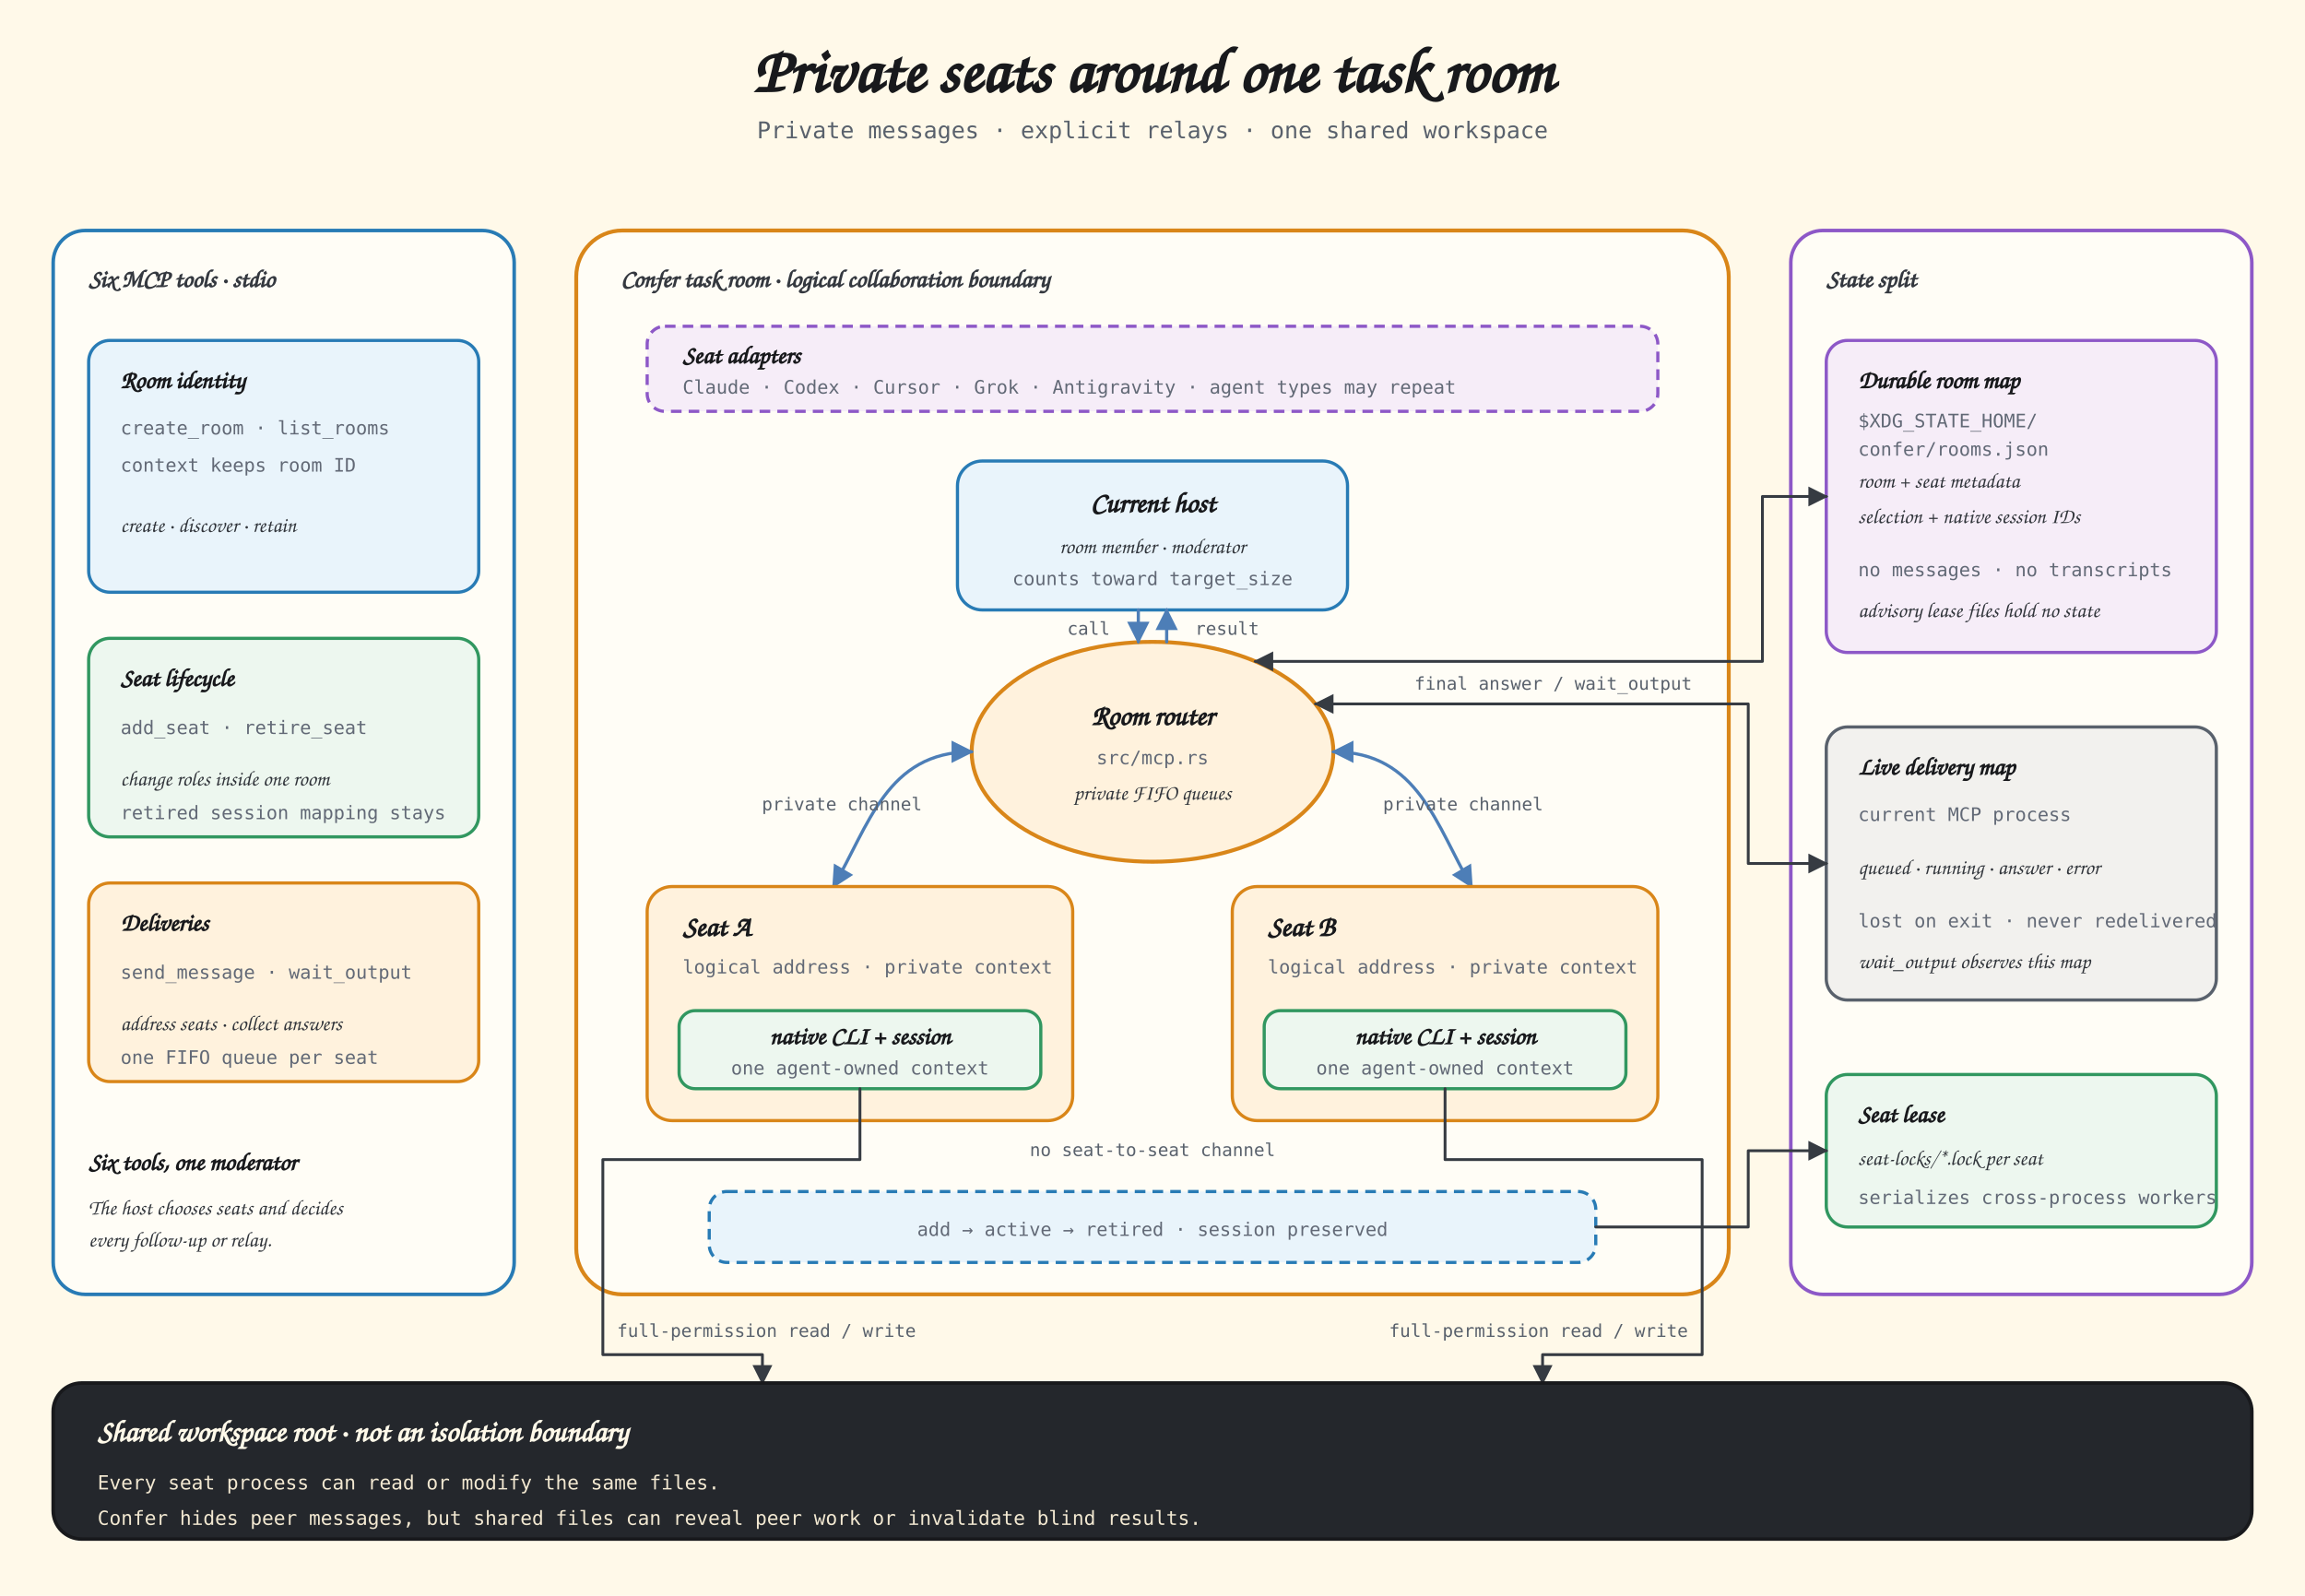
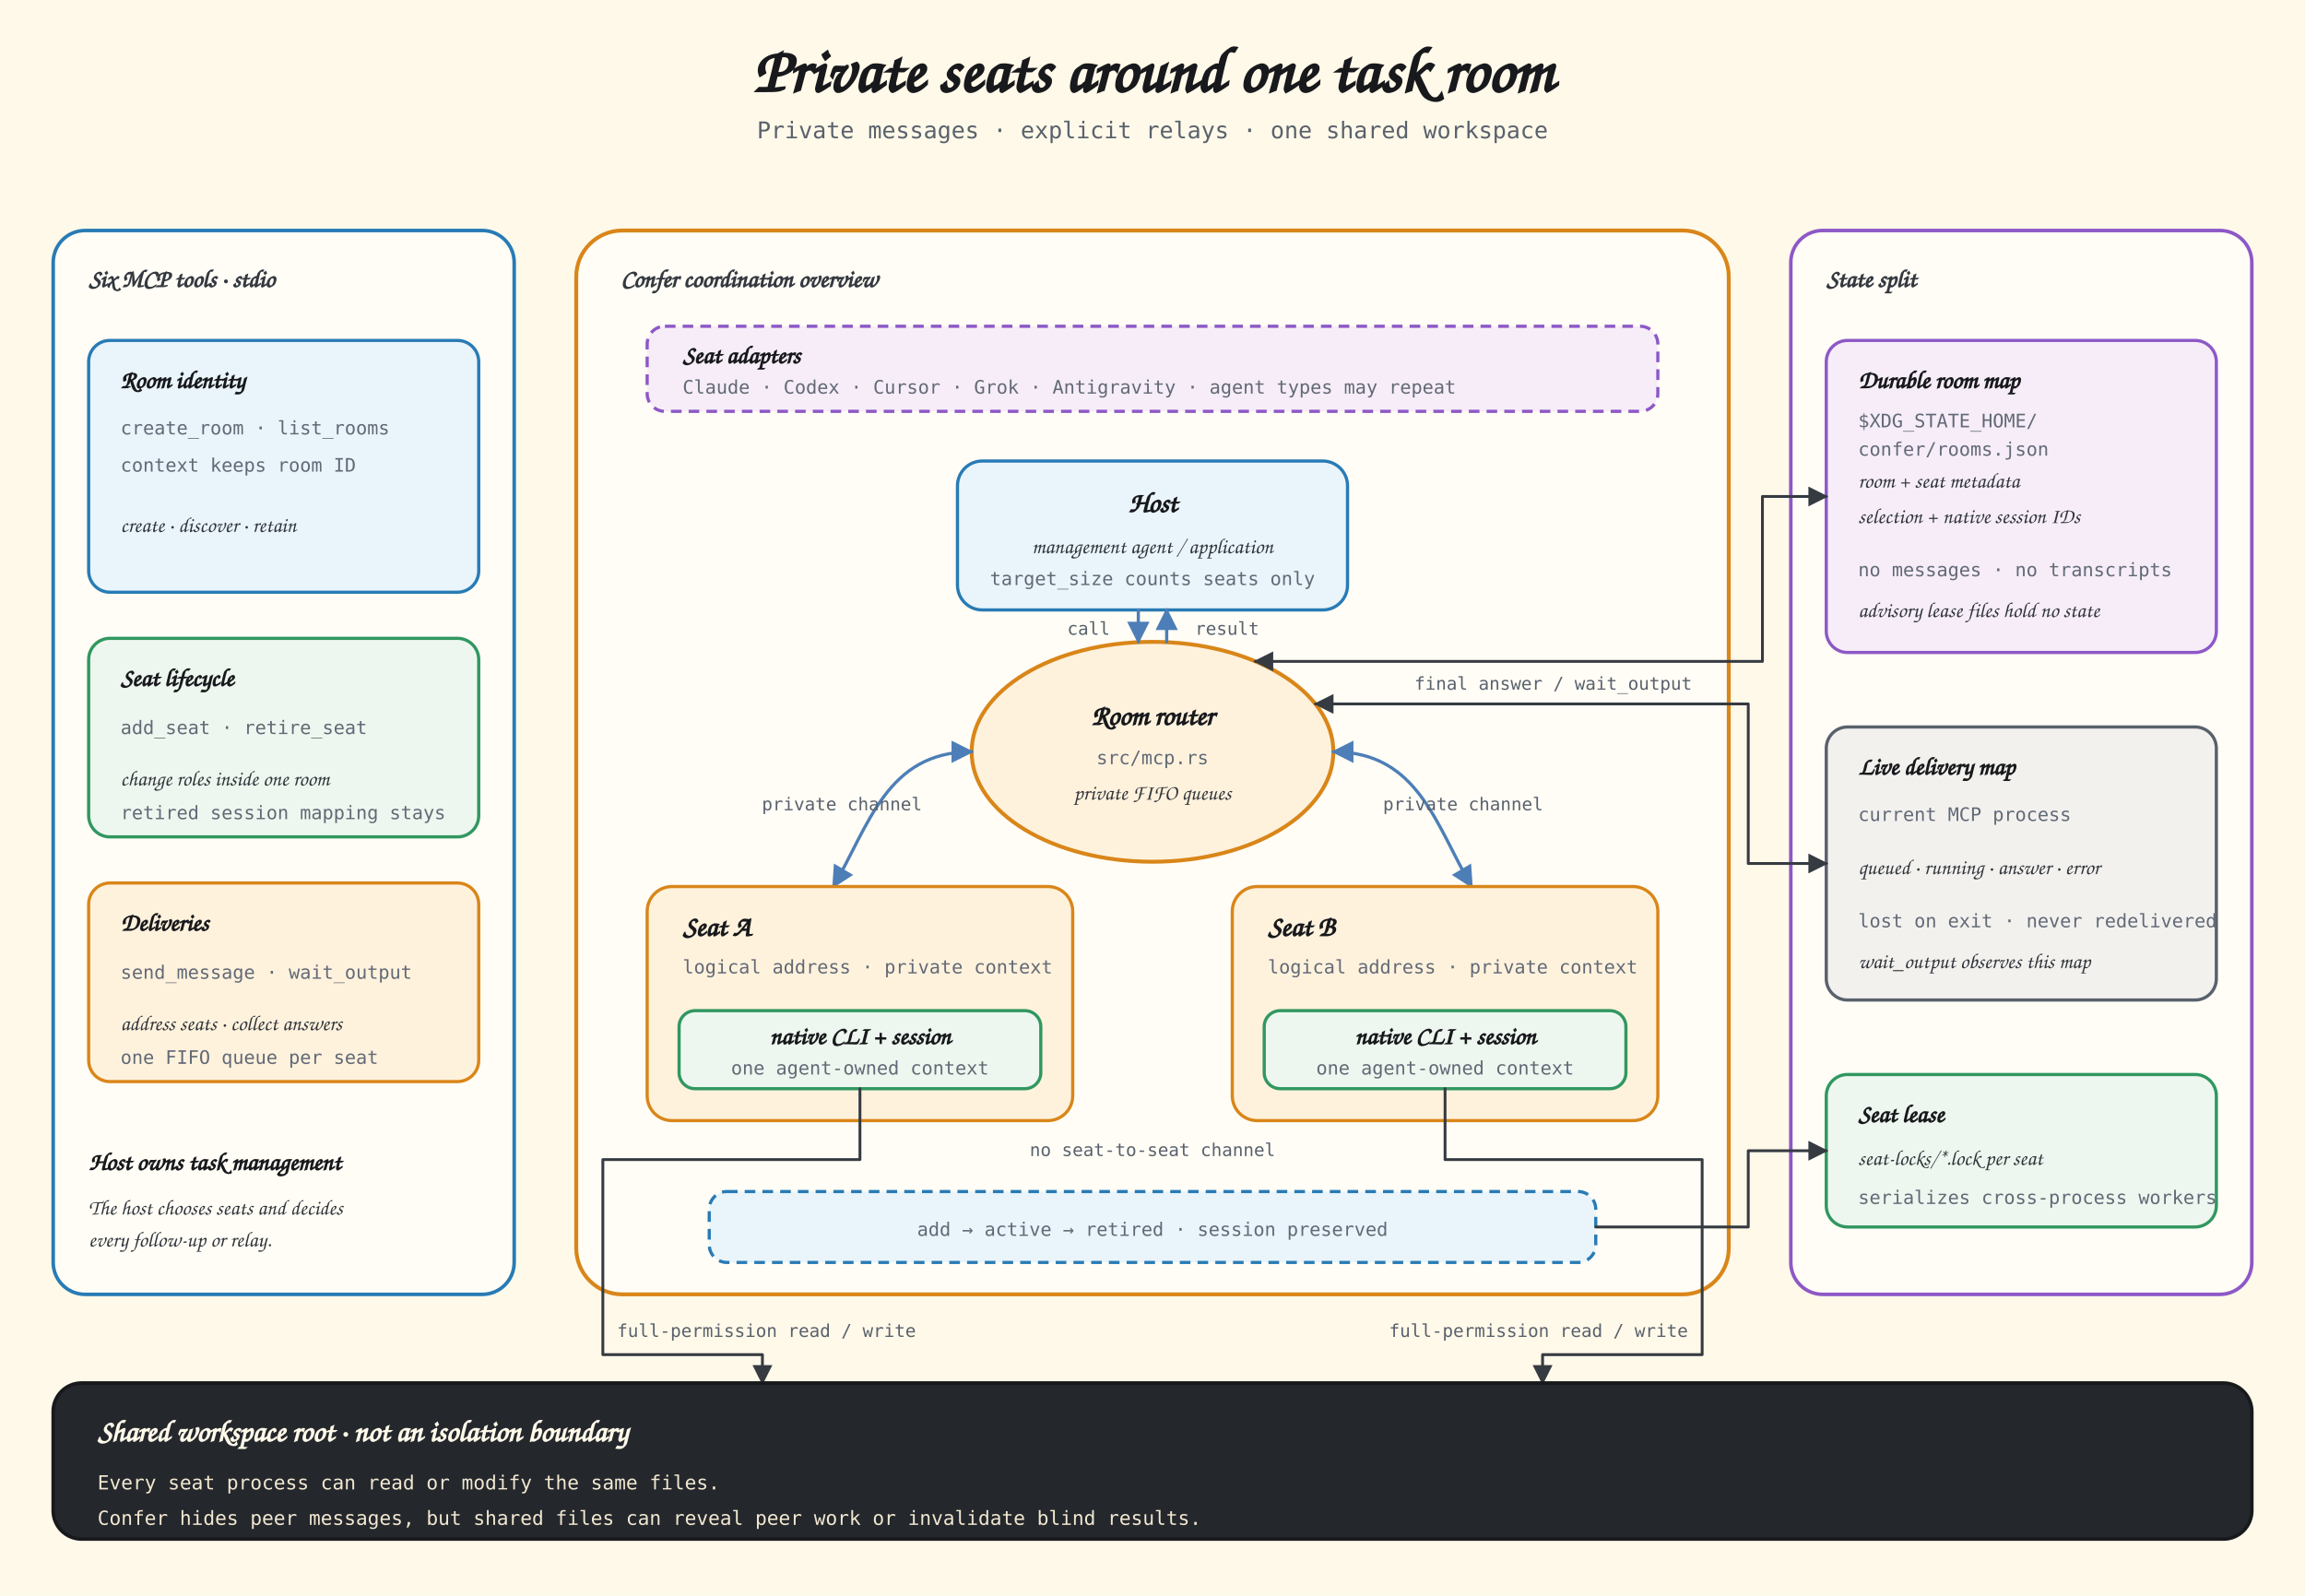
<svg xmlns="http://www.w3.org/2000/svg" data-blueprint-diagram="true" viewBox="0 0 1300 900" role="img" aria-labelledby="title desc" font-family="Comic Sans MS, Chalkboard SE, Bradley Hand, Segoe Print, cursive" text-rendering="geometricPrecision">
  <defs>
    <marker id="arrow" viewBox="0 0 10 10" refX="9" refY="5" markerWidth="7" markerHeight="7" orient="auto-start-reverse">
      <path d="M0 0 L10 5 L0 10 z" fill="#363b42" />
    </marker>
    <marker id="arrowBlue" viewBox="0 0 10 10" refX="9" refY="5" markerWidth="7" markerHeight="7" orient="auto-start-reverse">
      <path d="M0 0 L10 5 L0 10 z" fill="#4d7eb7" />
    </marker>
    <style>
      .title { font-size: 36px; font-weight: 700; fill: #18191c; letter-spacing: 0.2px; }
      .subtitle { font-size: 13px; fill: #59616c; font-family: ui-monospace, SFMono-Regular, Menlo, monospace; }
      .group { font-size: 14px; font-weight: 700; fill: #34383f; }
      .heading { font-size: 16px; font-weight: 700; fill: #18191c; }
      .headingSmall { font-size: 14px; font-weight: 700; fill: #18191c; }
      .body { font-size: 12px; fill: #30343a; }
      .mono { font-size: 10.5px; fill: #626976; font-family: ui-monospace, SFMono-Regular, Menlo, monospace; }
      .label { font-size: 10px; fill: #59616c; font-family: ui-monospace, SFMono-Regular, Menlo, monospace; }
      .whiteHeading { font-size: 17px; font-weight: 700; fill: #fff9e9; }
      .whiteBody { font-size: 11px; fill: #f2e8d1; font-family: ui-monospace, SFMono-Regular, Menlo, monospace; }
      .box { stroke-width: 1.8; }
      .line { stroke: #363b42; stroke-width: 1.6; stroke-linecap: round; stroke-linejoin: round; fill: none; }
      .lineBlue { stroke: #4d7eb7; stroke-width: 1.8; stroke-linecap: round; stroke-linejoin: round; fill: none; }
    </style>
  </defs>
  <rect width="1300" height="900" fill="#fff9e9" />
  <text x="650" y="52" class="title" text-anchor="middle">Private seats around one task room</text>
  <text x="650" y="78" class="subtitle" text-anchor="middle">Private messages · explicit relays · one shared workspace</text>
  <rect x="30" y="130" width="260" height="600" rx="18" fill="#fffdf6" stroke="#287bb5" stroke-width="2" />
  <text x="50" y="162" class="group">Six MCP tools · stdio</text>
  <rect x="50" y="192" width="220" height="142" rx="12" class="box" fill="#e9f4fb" stroke="#287bb5" />
  <text x="68" y="219" class="headingSmall">Room identity</text>
  <text x="68" y="245" class="mono">create_room · list_rooms</text>
  <text x="68" y="266" class="mono">context keeps room ID</text>
  <text x="68" y="300" class="body">create · discover · retain</text>
  <rect x="50" y="360" width="220" height="112" rx="12" class="box" fill="#edf7ef" stroke="#319760" />
  <text x="68" y="387" class="headingSmall">Seat lifecycle</text>
  <text x="68" y="414" class="mono">add_seat · retire_seat</text>
  <text x="68" y="443" class="body">change roles inside one room</text>
  <text x="68" y="462" class="mono">retired session mapping stays</text>
  <rect x="50" y="498" width="220" height="112" rx="12" class="box" fill="#fff2dd" stroke="#d98619" />
  <text x="68" y="525" class="headingSmall">Deliveries</text>
  <text x="68" y="552" class="mono">send_message · wait_output</text>
  <text x="68" y="581" class="body">address seats · collect answers</text>
  <text x="68" y="600" class="mono">one FIFO queue per seat</text>
-   <text x="50" y="660" class="headingSmall">Six tools, one moderator</text>
+   <text x="50" y="660" class="headingSmall">Host owns task management</text>
  <text x="50" y="685" class="body">The host chooses seats and decides</text>
  <text x="50" y="703" class="body">every follow-up or relay.</text>
  <rect x="325" y="130" width="650" height="600" rx="26" fill="#fffdf6" stroke="#d98619" stroke-width="2.2" />
-   <text x="350" y="162" class="group">Confer task room · logical collaboration boundary</text>
+   <text x="350" y="162" class="group">Confer coordination overview</text>
  <rect x="365" y="184" width="570" height="48" rx="10" class="box" fill="#f6edf8" stroke="#8d58c7" stroke-dasharray="6 4" />
  <text x="385" y="205" class="headingSmall">Seat adapters</text>
  <text x="385" y="222" class="mono">Claude · Codex · Cursor · Grok · Antigravity · agent types may repeat</text>
  <rect x="540" y="260" width="220" height="84" rx="14" class="box" fill="#e9f4fb" stroke="#287bb5" />
-   <text x="650" y="289" class="heading" text-anchor="middle">Current host</text>
-   <text x="650" y="312" class="body" text-anchor="middle">room member · moderator</text>
-   <text x="650" y="330" class="mono" text-anchor="middle">counts toward target_size</text>
+   <text x="650" y="289" class="heading" text-anchor="middle">Host</text>
+   <text x="650" y="312" class="body" text-anchor="middle">management agent / application</text>
+   <text x="650" y="330" class="mono" text-anchor="middle">target_size counts seats only</text>
  <ellipse cx="650" cy="424" rx="102" ry="62" fill="#fff2dd" stroke="#d98619" stroke-width="2.2" />
  <text x="650" y="409" class="heading" text-anchor="middle">Room router</text>
  <text x="650" y="431" class="mono" text-anchor="middle">src/mcp.rs</text>
  <text x="650" y="451" class="body" text-anchor="middle">private FIFO queues</text>
  <path d="M642 344 V362" class="lineBlue" marker-end="url(#arrowBlue)" />
  <path d="M658 362 V344" class="lineBlue" marker-end="url(#arrowBlue)" />
  <text x="626" y="358" class="label" text-anchor="end">call</text>
  <text x="674" y="358" class="label">result</text>
  <path d="M548 424 C500 424 490 466 470 500" class="lineBlue" marker-start="url(#arrowBlue)" marker-end="url(#arrowBlue)" />
  <path d="M752 424 C800 424 810 466 830 500" class="lineBlue" marker-start="url(#arrowBlue)" marker-end="url(#arrowBlue)" />
  <text x="520" y="457" class="label" text-anchor="end">private channel</text>
  <text x="780" y="457" class="label">private channel</text>
  <rect x="365" y="500" width="240" height="132" rx="14" class="box" fill="#fff2dd" stroke="#d98619" />
  <text x="385" y="528" class="heading">Seat A</text>
  <text x="385" y="549" class="mono">logical address · private context</text>
  <rect x="383" y="570" width="204" height="44" rx="9" class="box" fill="#edf7ef" stroke="#319760" />
  <text x="485" y="589" class="headingSmall" text-anchor="middle">native CLI + session</text>
  <text x="485" y="606" class="mono" text-anchor="middle">one agent-owned context</text>
  <rect x="695" y="500" width="240" height="132" rx="14" class="box" fill="#fff2dd" stroke="#d98619" />
  <text x="715" y="528" class="heading">Seat B</text>
  <text x="715" y="549" class="mono">logical address · private context</text>
  <rect x="713" y="570" width="204" height="44" rx="9" class="box" fill="#edf7ef" stroke="#319760" />
  <text x="815" y="589" class="headingSmall" text-anchor="middle">native CLI + session</text>
  <text x="815" y="606" class="mono" text-anchor="middle">one agent-owned context</text>
  <text x="650" y="652" class="label" text-anchor="middle">no seat-to-seat channel</text>
  <rect x="400" y="672" width="500" height="40" rx="10" class="box" fill="#e9f4fb" stroke="#287bb5" stroke-dasharray="6 4" />
  <text x="650" y="697" class="mono" text-anchor="middle">add → active → retired · session preserved</text>
  <rect x="1010" y="130" width="260" height="600" rx="18" fill="#fffdf6" stroke="#8d58c7" stroke-width="2" />
  <text x="1030" y="162" class="group">State split</text>
  <rect x="1030" y="192" width="220" height="176" rx="12" class="box" fill="#f6edf8" stroke="#8d58c7" />
  <text x="1048" y="219" class="headingSmall">Durable room map</text>
  <text x="1048" y="241" class="mono">$XDG_STATE_HOME/</text>
  <text x="1048" y="257" class="mono">confer/rooms.json</text>
  <text x="1048" y="275" class="body">room + seat metadata</text>
  <text x="1048" y="295" class="body">selection + native session IDs</text>
  <text x="1048" y="325" class="mono">no messages · no transcripts</text>
  <text x="1048" y="348" class="body">advisory lease files hold no state</text>
  <rect x="1030" y="410" width="220" height="154" rx="12" class="box" fill="#f2f1ee" stroke="#59616c" />
  <text x="1048" y="437" class="headingSmall">Live delivery map</text>
  <text x="1048" y="463" class="mono">current MCP process</text>
  <text x="1048" y="493" class="body">queued · running · answer · error</text>
  <text x="1048" y="523" class="mono">lost on exit · never redelivered</text>
  <text x="1048" y="546" class="body">wait_output observes this map</text>
  <rect x="1030" y="606" width="220" height="86" rx="12" class="box" fill="#edf7ef" stroke="#319760" />
  <text x="1048" y="633" class="headingSmall">Seat lease</text>
  <text x="1048" y="657" class="body">seat-locks/*.lock per seat</text>
  <text x="1048" y="679" class="mono">serializes cross-process workers</text>
  <path d="M708 373 H994 V280 H1030" class="line" marker-start="url(#arrow)" marker-end="url(#arrow)" />
  <path d="M742 397 H986 V487 H1030" class="line" marker-start="url(#arrow)" marker-end="url(#arrow)" />
  <text x="876" y="389" class="label" text-anchor="middle">final answer / wait_output</text>
  <path d="M900 692 H986 V649 H1030" class="line" marker-end="url(#arrow)" />
  <path d="M485 614 V654 H340 V764 H430 V780" class="line" marker-end="url(#arrow)" />
  <path d="M815 614 V654 H960 V764 H870 V780" class="line" marker-end="url(#arrow)" />
  <text x="348" y="754" class="label">full-permission read / write</text>
  <text x="952" y="754" class="label" text-anchor="end">full-permission read / write</text>
  <rect x="30" y="780" width="1240" height="88" rx="16" fill="#24272c" stroke="#18191c" stroke-width="2" />
  <text x="55" y="813" class="whiteHeading">Shared workspace root · not an isolation boundary</text>
  <text x="55" y="840" class="whiteBody">Every seat process can read or modify the same files.</text>
  <text x="55" y="860" class="whiteBody">Confer hides peer messages, but shared files can reveal peer work or invalidate blind results.</text>
</svg>
